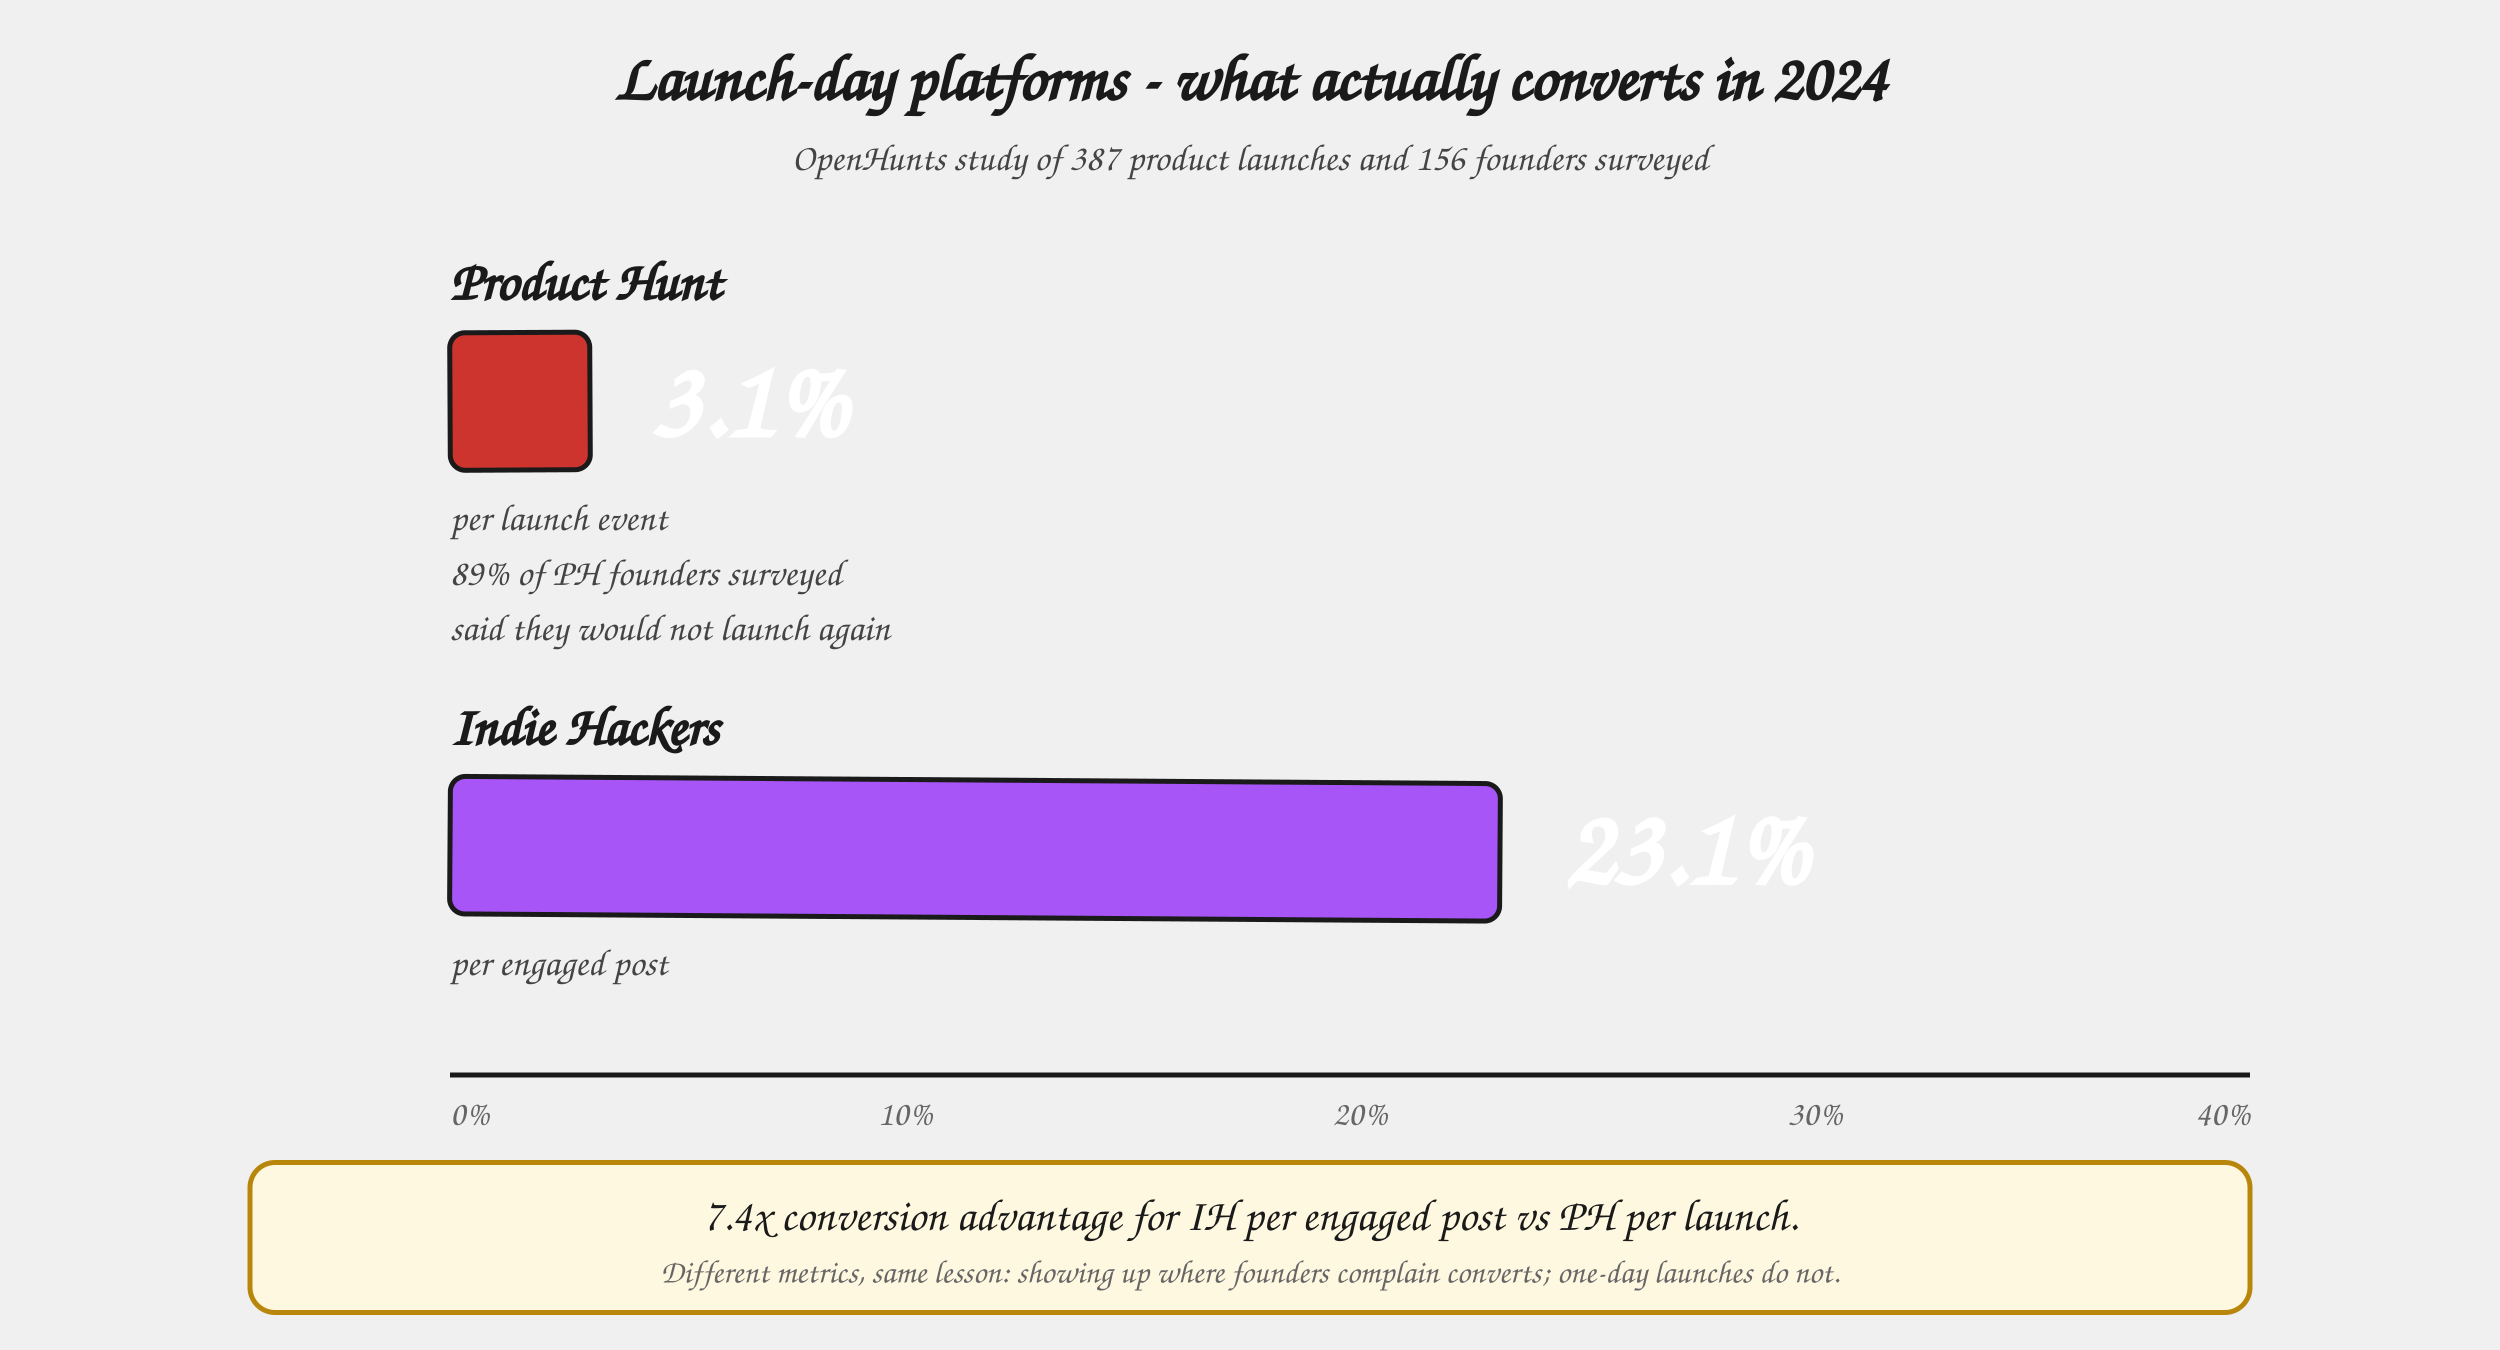
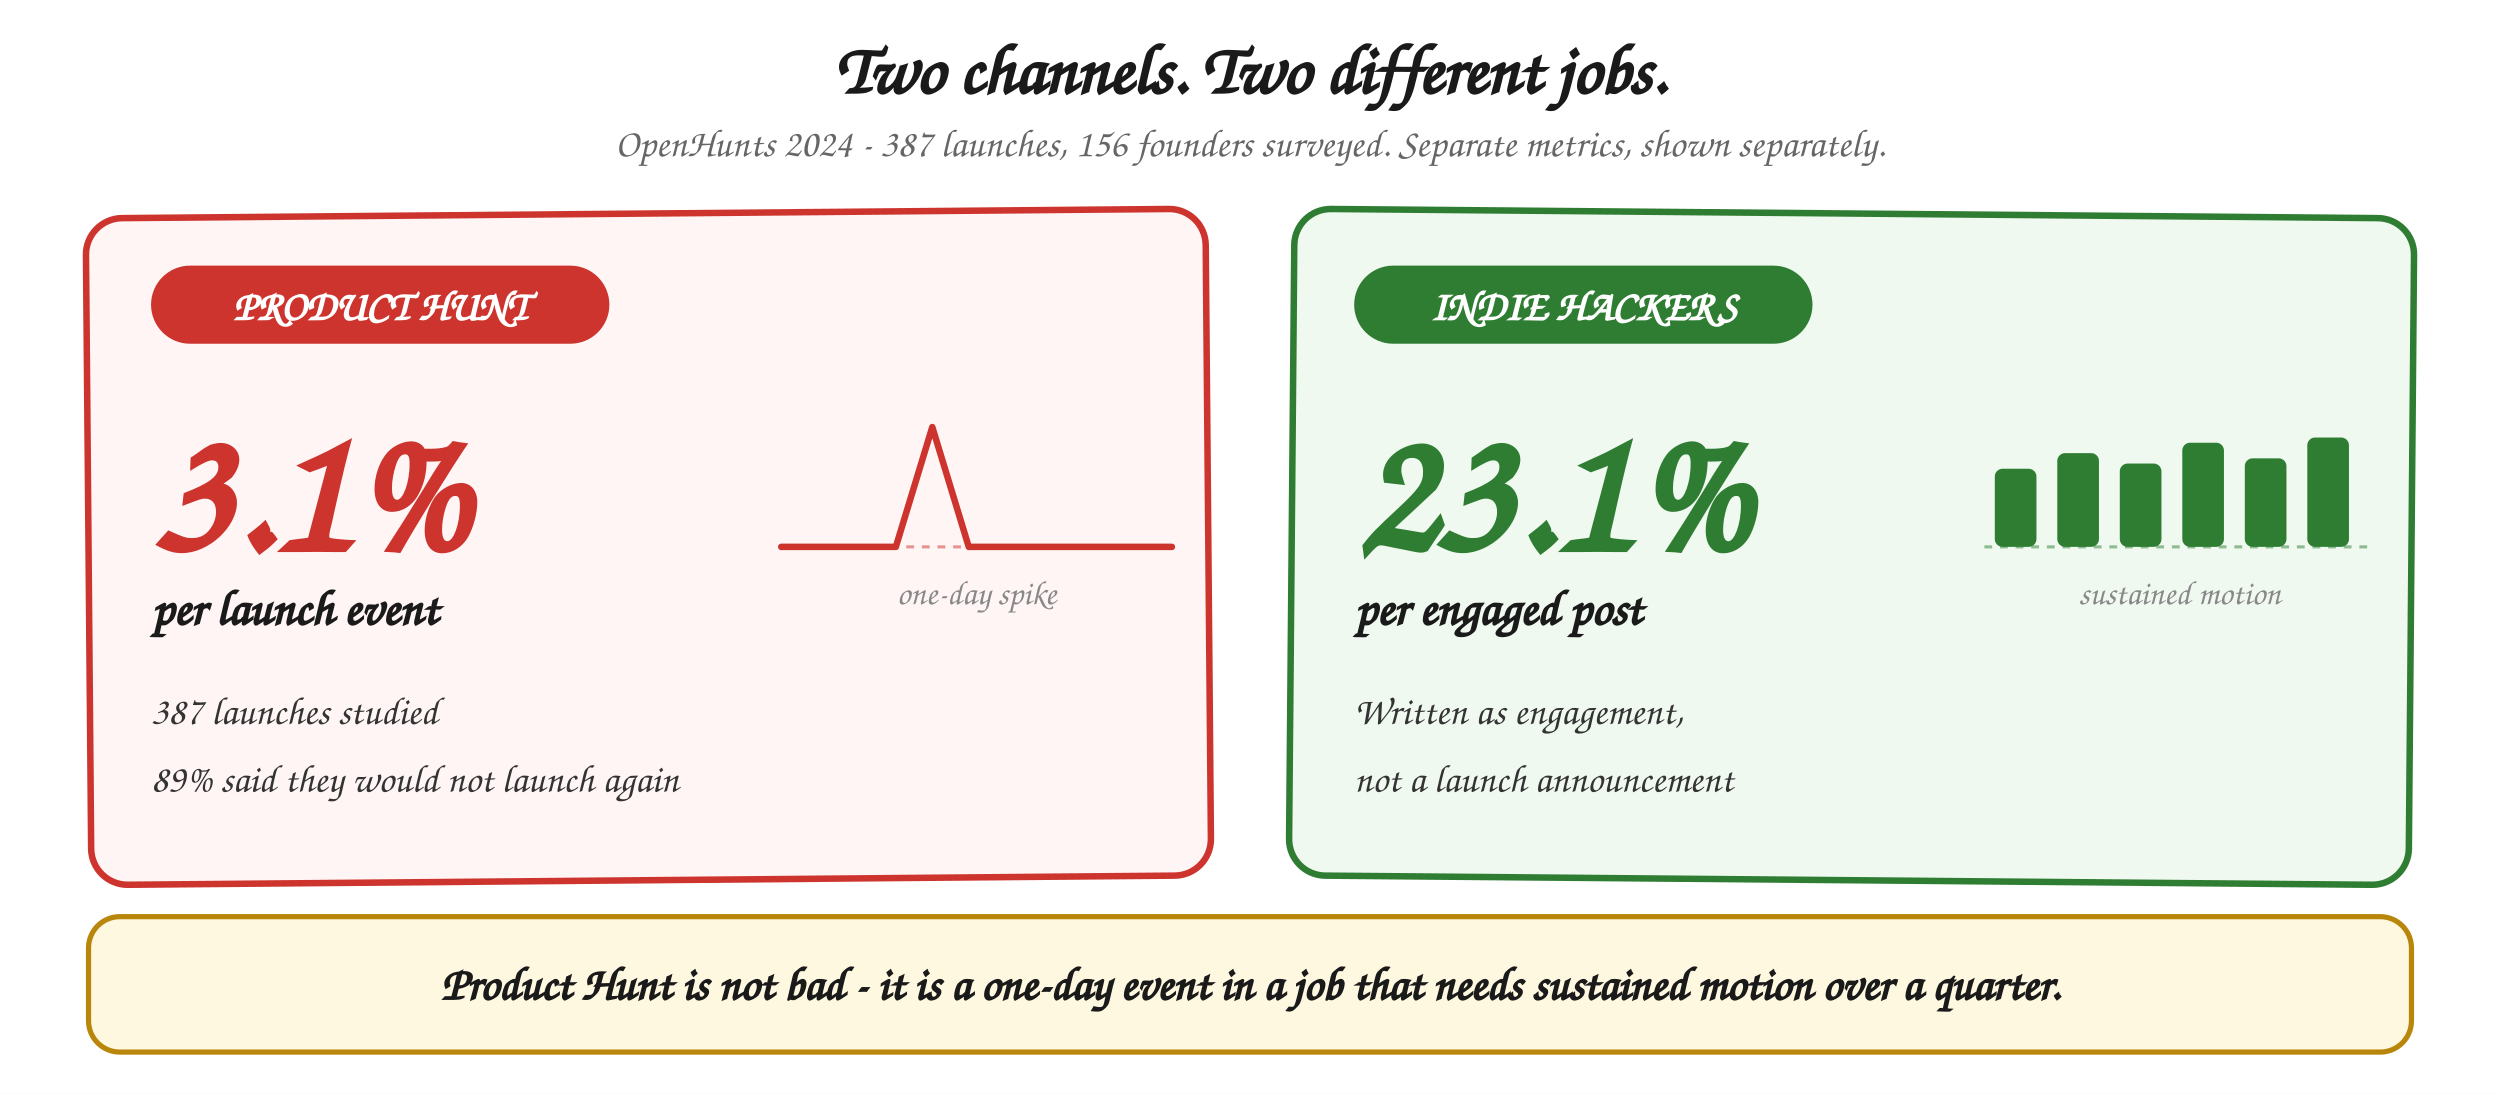
- <svg xmlns="http://www.w3.org/2000/svg" viewBox="0 0 1000 540" role="img" aria-labelledby="phih-title">
+ <svg xmlns="http://www.w3.org/2000/svg" viewBox="0 0 960 420" role="img" aria-labelledby="phih2-title">
  <defs>
    <style>
-       .heading       { font-family: "Caveat", "Patrick Hand", cursive; font-size: 26px; fill: #1a1a1a; font-weight: 700; }
-       .bar-stat      { font-family: "Caveat", "Patrick Hand", cursive; font-size: 44px; fill: #fff; font-weight: 700; }
-       .bar-label     { font-family: "Caveat", "Patrick Hand", cursive; font-size: 22px; fill: #1a1a1a; font-weight: 700; }
-       .bar-note      { font-family: "Caveat", "Patrick Hand", cursive; font-size: 15px; fill: #444; font-style: italic; }
-       .axis          { font-family: "Caveat", "Patrick Hand", cursive; font-size: 14px; fill: #666; }
-       .insight       { font-family: "Caveat", "Patrick Hand", cursive; font-size: 18px; fill: #1a1a1a; font-weight: 600; }
-       .bar-ph        { fill: #cc342d; stroke: #1a1a1a; stroke-width: 2; }
-       .bar-ih        { fill: #a855f7; stroke: #1a1a1a; stroke-width: 2; }
-       .source        { font-family: "Caveat", "Patrick Hand", cursive; font-size: 13px; fill: #666; }
+       .h      { font-family: "Patrick Hand", "Caveat", "Comic Sans MS", cursive; }
+       .title  { font-size: 27px; font-weight: bold; fill: #1a1a1a; }
+       .sub    { font-size: 15px; fill: #666; font-style: italic; }
+       .stamptx{ font-size: 16px; font-weight: bold; fill: #fff; }
+       .big-ph { font-size: 68px; font-weight: bold; fill: #cc342d; }
+       .big-ih { font-size: 68px; font-weight: bold; fill: #2e7d32; }
+       .metric { font-size: 19px; font-weight: bold; fill: #1a1a1a; }
+       .fact   { font-size: 15px; fill: #333; }
+       .motif  { font-size: 13px; fill: #888; font-style: italic; }
+       .note   { font-size: 18px; font-weight: bold; fill: #1a1a1a; }
+       .card-ph{ fill: #fff5f5; stroke: #cc342d; stroke-width: 2.5; }
+       .card-ih{ fill: #f0f9f0; stroke: #2e7d32; stroke-width: 2.5; }
    </style>
  </defs>
-   <text x="500" y="40" class="heading" text-anchor="middle">Launch-day platforms - what actually converts in 2024</text>
-   <text x="500" y="68" class="bar-note" text-anchor="middle">OpenHunts study of 387 product launches and 156 founders surveyed</text>
-   <line x1="180" y1="430" x2="900" y2="430" stroke="#1a1a1a" stroke-width="2" />
-   <text x="180" y="450" class="axis" text-anchor="start">0%</text>
-   <text x="362" y="450" class="axis" text-anchor="middle">10%</text>
-   <text x="544" y="450" class="axis" text-anchor="middle">20%</text>
-   <text x="726" y="450" class="axis" text-anchor="middle">30%</text>
-   <text x="900" y="450" class="axis" text-anchor="end">40%</text>
-   <text x="180" y="120" class="bar-label">Product Hunt</text>
-   <rect x="180" y="133" width="56" height="55" rx="6" class="bar-ph" transform="rotate(-0.3 208 160)" />
-   <text x="260" y="175" class="bar-stat" fill="#cc342d">3.1%</text>
-   <text x="180" y="212" class="bar-note">per launch event</text>
-   <text x="180" y="234" class="bar-note">89% of PH founders surveyed</text>
-   <text x="180" y="256" class="bar-note">said they would not launch again</text>
-   <text x="180" y="298" class="bar-label">Indie Hackers</text>
-   <rect x="180" y="312" width="420" height="55" rx="6" class="bar-ih" transform="rotate(0.4 390 339)" />
-   <text x="625" y="354" class="bar-stat" fill="#a855f7">23.1%</text>
-   <text x="180" y="390" class="bar-note">per engaged post</text>
-   <rect x="100" y="465" width="800" height="60" rx="10" fill="#fff8e0" stroke="#b8860b" stroke-width="2" />
-   <text x="500" y="492" class="insight" text-anchor="middle">7.4x conversion advantage for IH per engaged post vs PH per launch.</text>
-   <text x="500" y="513" class="source" text-anchor="middle">Different metrics, same lesson: showing up where founders complain converts; one-day launches do not.</text>
+   <rect width="960" height="420" fill="#ffffff" />
+   <text x="480" y="36" text-anchor="middle" class="h title">Two channels. Two different jobs.</text>
+   <text x="480" y="60" text-anchor="middle" class="h sub">OpenHunts 2024 - 387 launches, 156 founders surveyed. Separate metrics, shown separately.</text>
+   <rect x="34" y="82" width="430" height="256" rx="14" class="card-ph" transform="rotate(-0.5 249 210)" />
+   <rect x="58" y="102" width="176" height="30" rx="15" fill="#cc342d" />
+   <text x="146" y="123" text-anchor="middle" class="h stamptx">PRODUCT HUNT</text>
+   <text x="58" y="212" class="h big-ph">3.1%</text>
+   <text x="58" y="240" class="h metric">per launch event</text>
+   <text x="58" y="278" class="h fact">387 launches studied</text>
+   <text x="58" y="304" class="h fact">89% said they would not launch again</text>
+   <g transform="translate(300,150)">
+     <polyline points="0,60 44,60 58,14 72,60 150,60" fill="none" stroke="#cc342d" stroke-width="2.5" stroke-linejoin="round" stroke-linecap="round" />
+     <line x1="0" y1="60" x2="150" y2="60" stroke="#cc342d" stroke-width="1.2" stroke-dasharray="3,3" opacity="0.5" />
+     <text x="75" y="82" text-anchor="middle" class="h motif">one-day spike</text>
+   </g>
+   <rect x="496" y="82" width="430" height="256" rx="14" class="card-ih" transform="rotate(0.5 711 210)" />
+   <rect x="520" y="102" width="176" height="30" rx="15" fill="#2e7d32" />
+   <text x="608" y="123" text-anchor="middle" class="h stamptx">INDIE HACKERS</text>
+   <text x="520" y="212" class="h big-ih">23.1%</text>
+   <text x="520" y="240" class="h metric">per engaged post</text>
+   <text x="520" y="278" class="h fact">Written as engagement,</text>
+   <text x="520" y="304" class="h fact">not a launch announcement</text>
+   <g transform="translate(762,150)">
+     <line x1="0" y1="60" x2="150" y2="60" stroke="#2e7d32" stroke-width="1.2" stroke-dasharray="3,3" opacity="0.5" />
+     <rect x="4" y="30" width="16" height="30" rx="3" fill="#2e7d32" />
+     <rect x="28" y="24" width="16" height="36" rx="3" fill="#2e7d32" />
+     <rect x="52" y="28" width="16" height="32" rx="3" fill="#2e7d32" />
+     <rect x="76" y="20" width="16" height="40" rx="3" fill="#2e7d32" />
+     <rect x="100" y="26" width="16" height="34" rx="3" fill="#2e7d32" />
+     <rect x="124" y="18" width="16" height="42" rx="3" fill="#2e7d32" />
+     <text x="75" y="82" text-anchor="middle" class="h motif">sustained motion</text>
+   </g>
+   <rect x="34" y="352" width="892" height="52" rx="12" fill="#fff8e0" stroke="#b8860b" stroke-width="2" />
+   <text x="480" y="384" text-anchor="middle" class="h note">Product Hunt is not bad - it is a one-day event in a job that needs sustained motion over a quarter.</text>
</svg>
